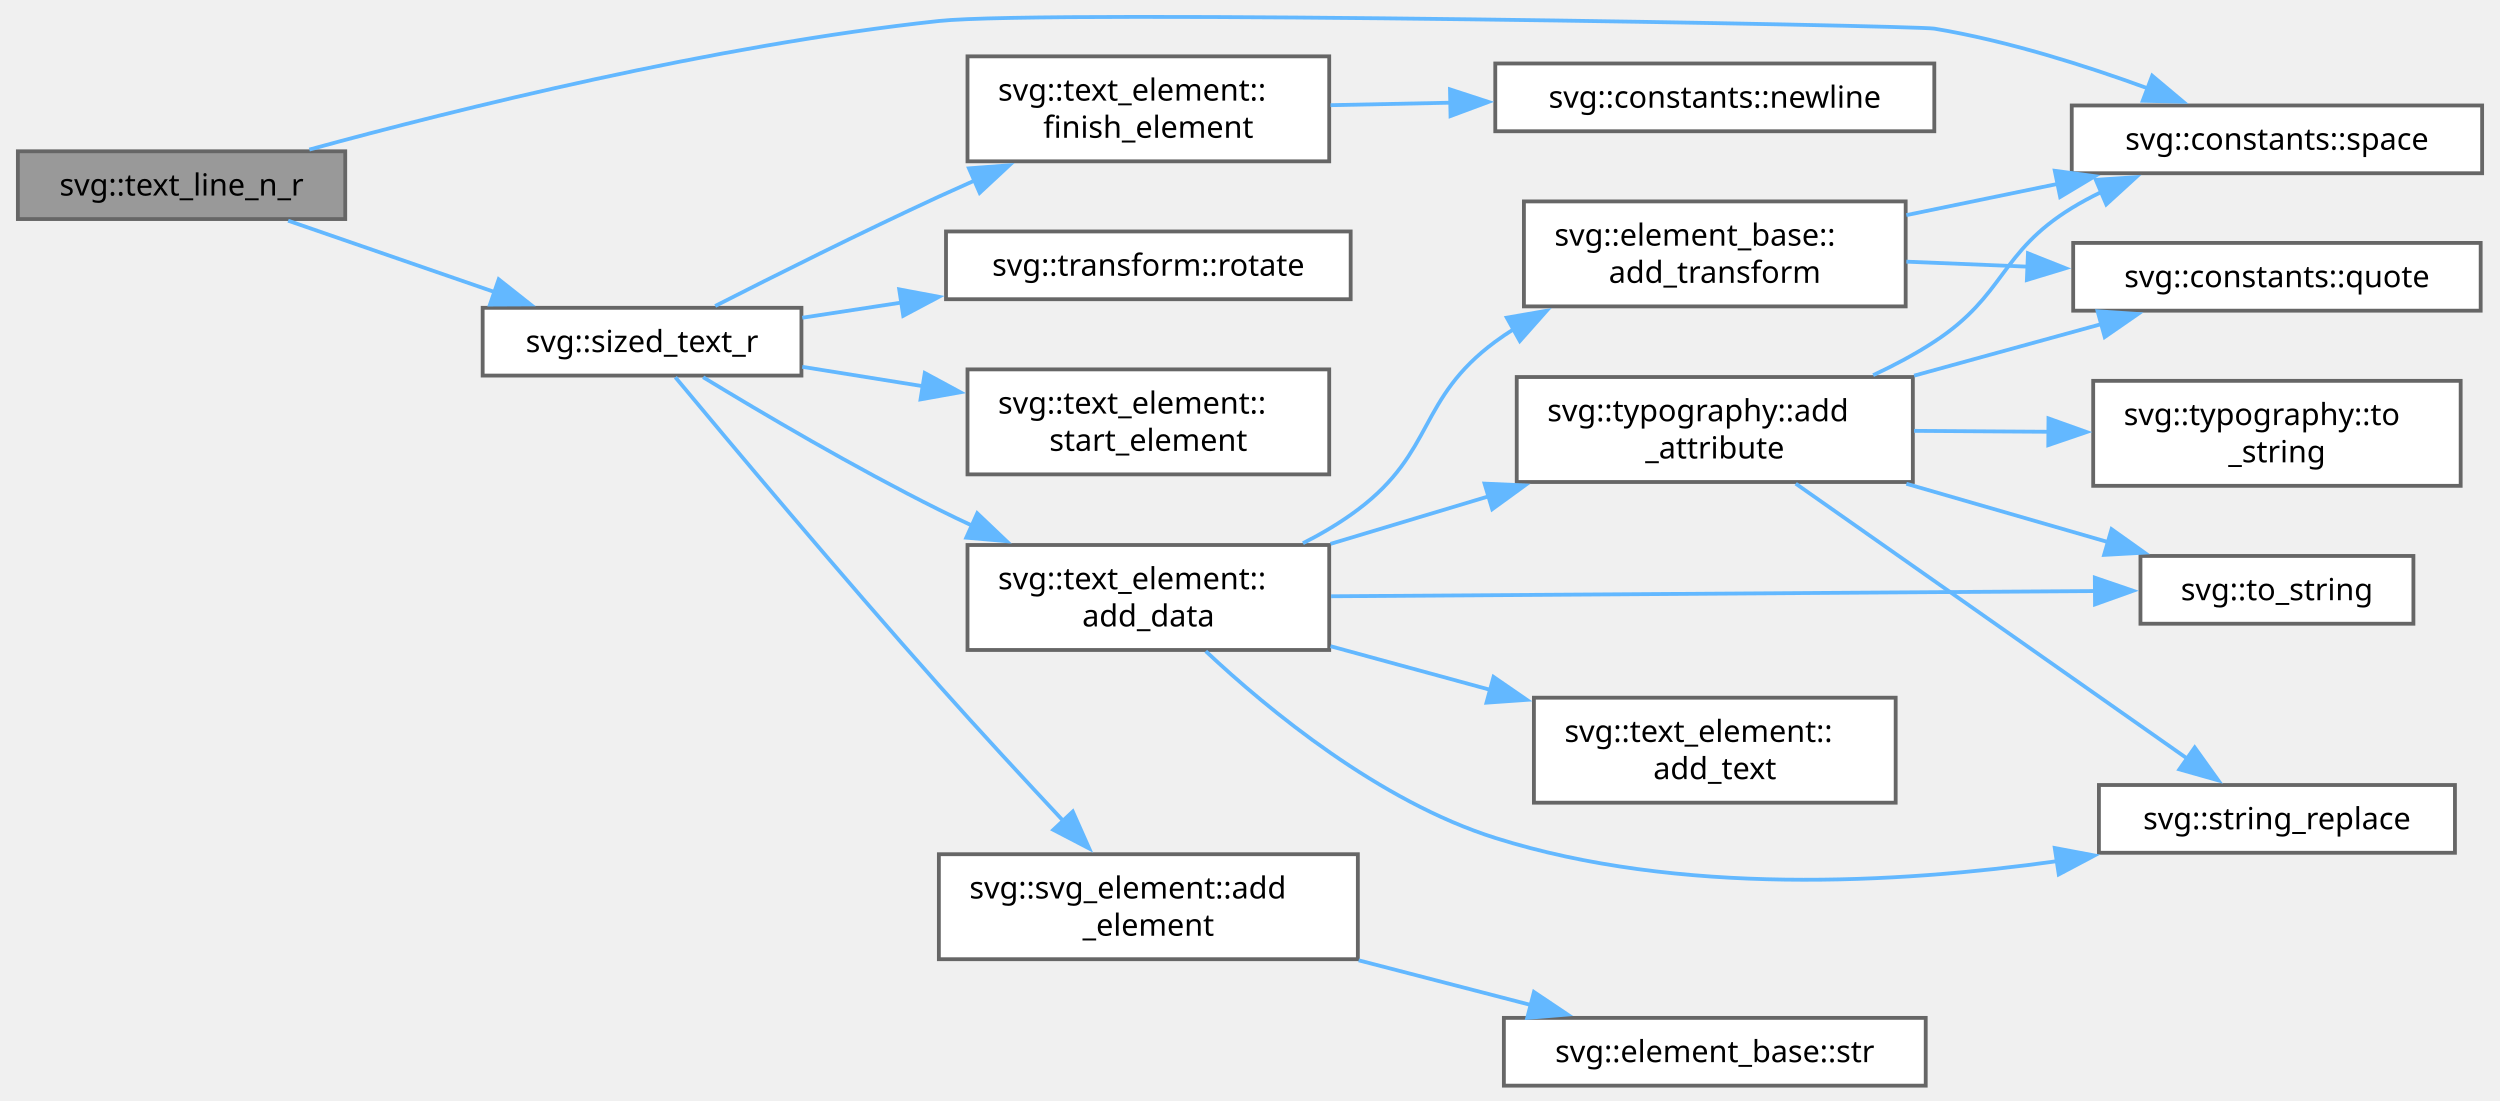
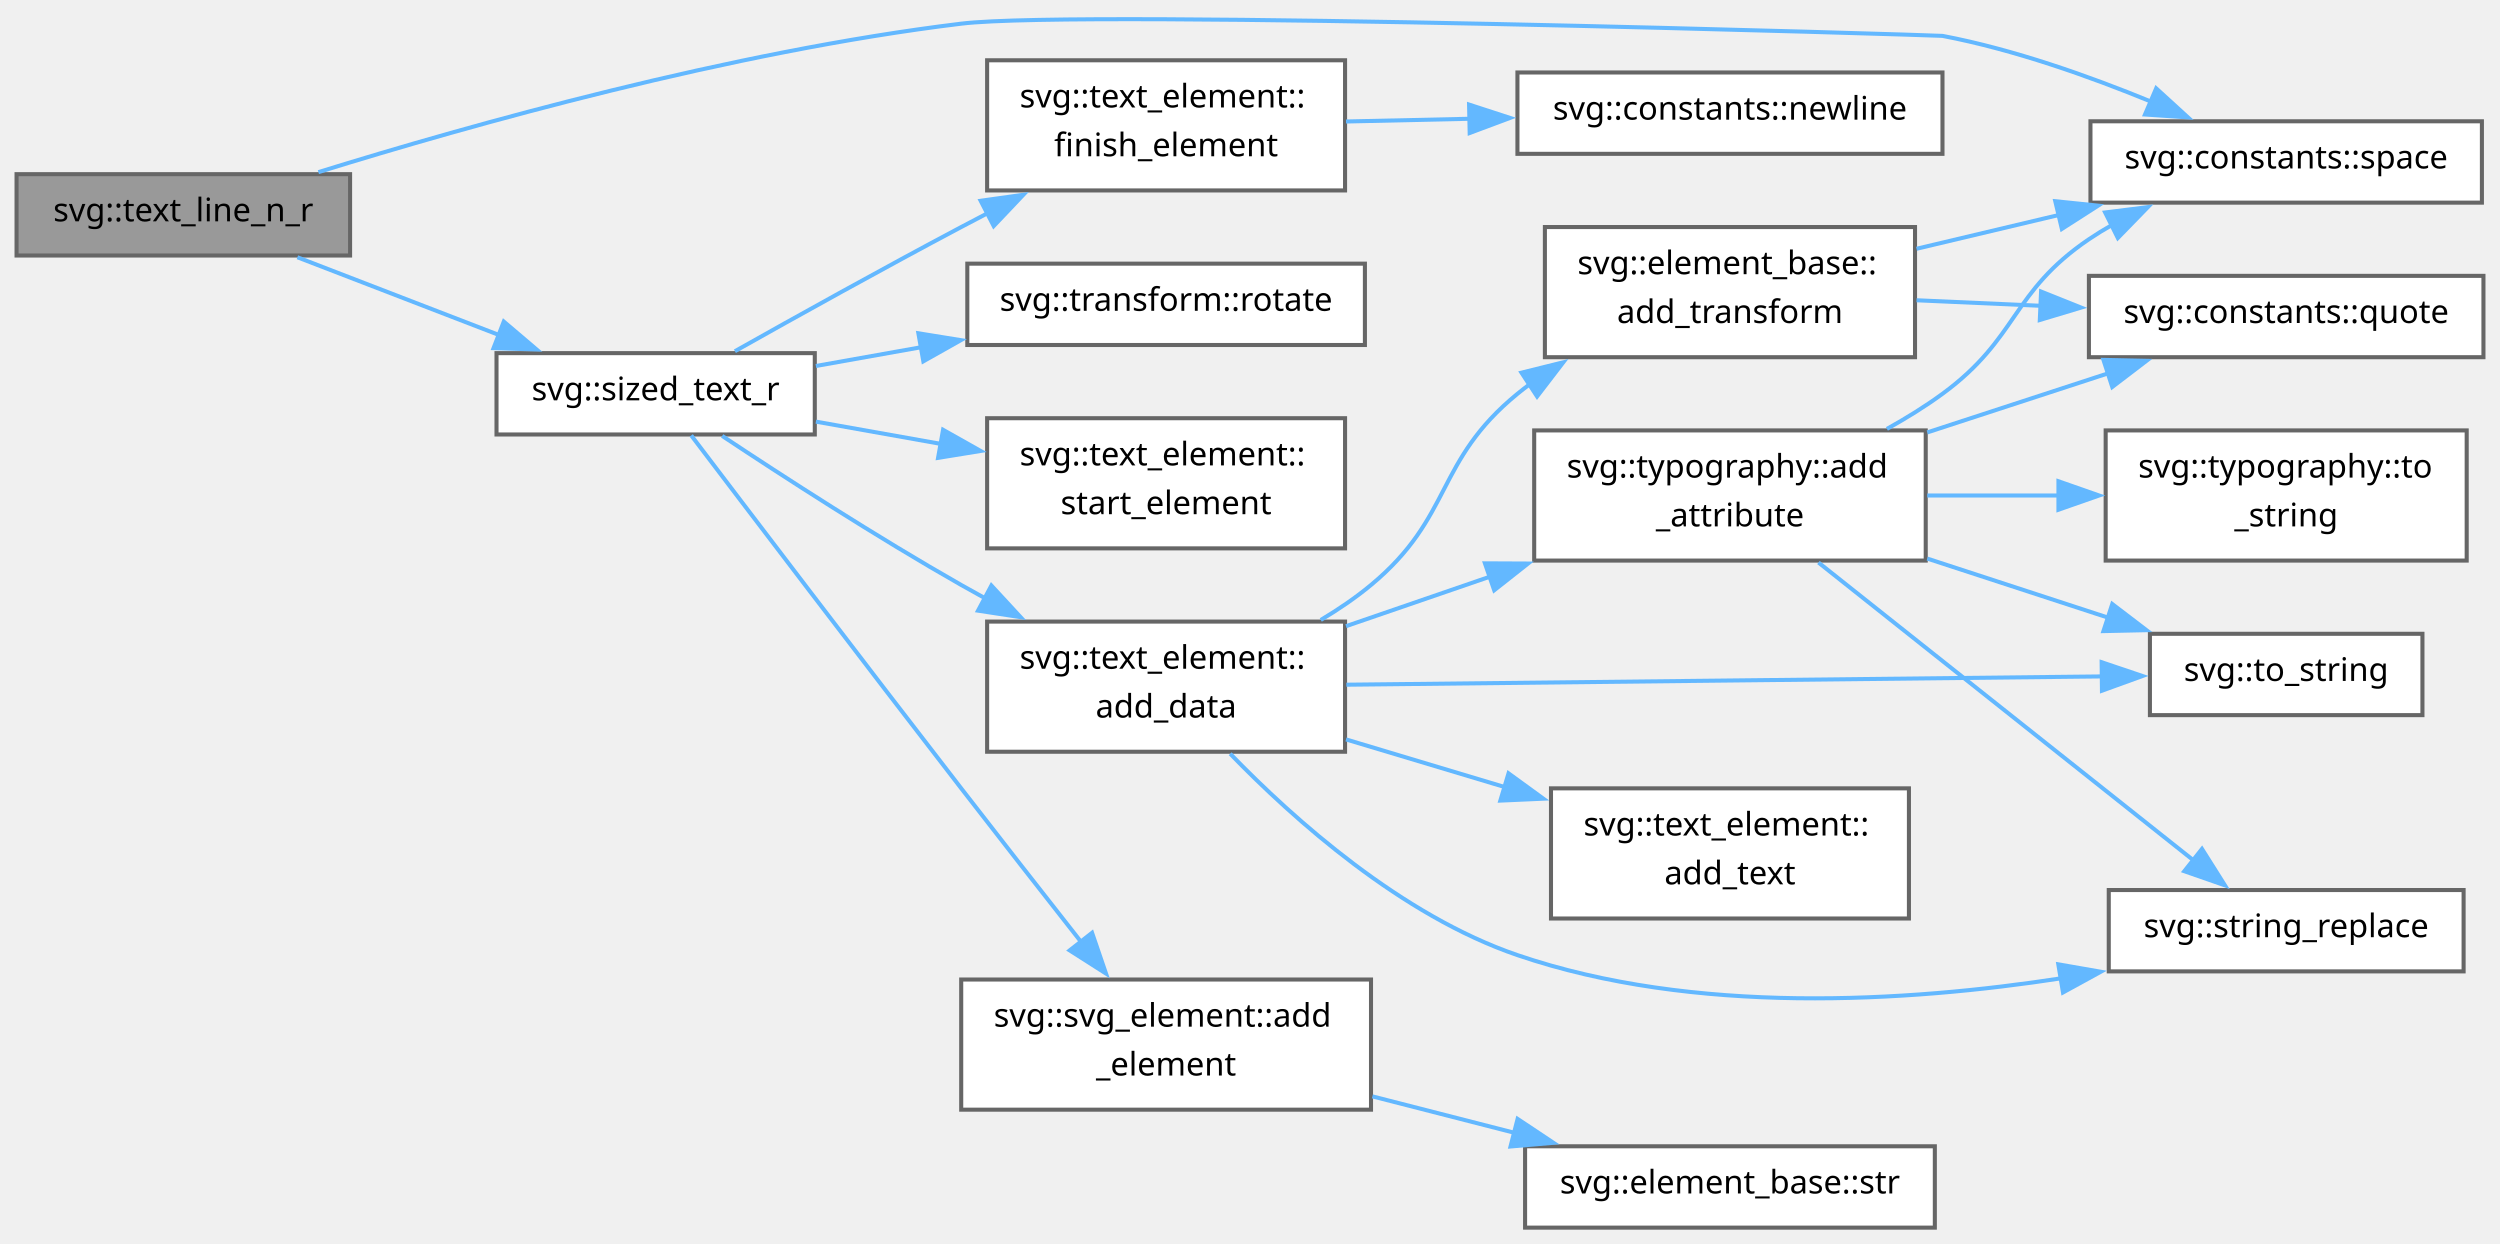
- <svg xmlns="http://www.w3.org/2000/svg" xmlns:xlink="http://www.w3.org/1999/xlink" width="654pt" height="288pt" viewBox="0.00 0.00 653.50 288.38">
-   <g id="graph0" class="graph" transform="scale(1 1) rotate(0) translate(4 284.38)">
+ <svg xmlns="http://www.w3.org/2000/svg" xmlns:xlink="http://www.w3.org/1999/xlink" width="615pt" height="306pt" viewBox="0.00 0.00 614.50 305.82">
+   <g id="graph0" class="graph" transform="scale(1 1) rotate(0) translate(4 301.82)">
    <g id="Node000001" class="node">
      <g id="a_Node000001">
        <a xlink:title="Text of maxlen length rotated, overflow goes on line below.">
-           <polygon fill="#999999" stroke="#666666" points="85.75,-244.75 0,-244.75 0,-227 85.75,-227 85.75,-244.75" />
-           <text text-anchor="middle" x="42.88" y="-233.15" font-family="SourceSans" font-size="8.00">svg::text_line_n_r</text>
+           <polygon fill="#999999" stroke="#666666" points="82,-259 0,-259 0,-239 82,-239 82,-259" />
+           <text text-anchor="middle" x="41" y="-247.4" font-family="SourceSans" font-size="8.00">svg::text_line_n_r</text>
        </a>
      </g>
    </g>
    <g id="Node000002" class="node">
      <g id="a_Node000002">
        <a xlink:href="namespacesvg.html#a4399801aa964203bcab6e6ab2e7b4200" target="_top" xlink:title="Text at size, with a transformation=rotation.">
-           <polygon fill="white" stroke="#666666" points="205.25,-203.75 121.75,-203.75 121.75,-186 205.25,-186 205.25,-203.75" />
-           <text text-anchor="middle" x="163.5" y="-192.15" font-family="SourceSans" font-size="8.00">svg::sized_text_r</text>
+           <polygon fill="white" stroke="#666666" points="196.25,-215 118,-215 118,-195 196.25,-195 196.25,-215" />
+           <text text-anchor="middle" x="157.12" y="-203.4" font-family="SourceSans" font-size="8.00">svg::sized_text_r</text>
        </a>
      </g>
    </g>
    <g id="edge1_Node000001_Node000002" class="edge">
      <g id="a_edge1_Node000001_Node000002">
        <a xlink:title=" ">
-           <path fill="none" stroke="#63b8ff" d="M70.79,-226.57C86.87,-221.01 107.53,-213.88 125.16,-207.78" />
-           <polygon fill="#63b8ff" stroke="#63b8ff" points="125.95,-211.21 134.26,-204.64 123.66,-204.59 125.95,-211.21" />
+           <path fill="none" stroke="#63b8ff" d="M69.05,-238.57C83.83,-232.87 102.37,-225.73 118.53,-219.49" />
+           <polygon fill="#63b8ff" stroke="#63b8ff" points="119.79,-222.76 127.86,-215.9 117.27,-216.23 119.79,-222.76" />
        </a>
      </g>
    </g>
    <g id="Node000006" class="node">
      <g id="a_Node000006">
        <a xlink:href="namespacesvg_1_1constants.html#ac460bc8db60d85c3ae1cf8b1a903405e" target="_top" xlink:title="Formatting character constants.">
-           <polygon fill="white" stroke="#666666" points="645.5,-256.75 538,-256.75 538,-239 645.5,-239 645.5,-256.75" />
-           <text text-anchor="middle" x="591.75" y="-245.15" font-family="SourceSans" font-size="8.00">svg::constants::space</text>
+           <polygon fill="white" stroke="#666666" points="606.12,-272 509.88,-272 509.88,-252 606.12,-252 606.12,-272" />
+           <text text-anchor="middle" x="558" y="-260.4" font-family="SourceSans" font-size="8.00">svg::constants::space</text>
        </a>
      </g>
    </g>
    <g id="edge21_Node000001_Node000006" class="edge">
      <g id="a_edge21_Node000001_Node000006">
        <a xlink:title=" ">
-           <path fill="none" stroke="#63b8ff" d="M76.35,-245.2C115.18,-255.82 182.32,-272.53 241.25,-278.88 269.27,-281.89 496.95,-277.71 502,-276.88 520.97,-273.73 541.41,-267.27 557.9,-261.24" />
-           <polygon fill="#63b8ff" stroke="#63b8ff" points="559.08,-264.54 567.19,-257.73 556.6,-257.99 559.08,-264.54" />
+           <path fill="none" stroke="#63b8ff" d="M74.21,-259.5C111.69,-271.12 175.68,-289.12 232.25,-296 262.18,-299.64 472.85,-293.12 473.5,-293 490.98,-289.67 509.62,-283.07 524.84,-276.81" />
+           <polygon fill="#63b8ff" stroke="#63b8ff" points="526.04,-280.1 533.86,-272.96 523.29,-273.67 526.04,-280.1" />
        </a>
      </g>
    </g>
    <g id="Node000003" class="node">
      <g id="a_Node000003">
        <a xlink:href="group__elements.html#aad29e1daf75bdcd69a39575a6807fa0f" target="_top" xlink:title="Either serialize immediately (as below), or create data structure that adds data to data_vec and then...">
-           <polygon fill="white" stroke="#666666" points="343.5,-141.62 248.75,-141.62 248.75,-114.12 343.5,-114.12 343.5,-141.62" />
-           <text text-anchor="start" x="256.75" y="-130.03" font-family="SourceSans" font-size="8.00">svg::text_element::</text>
-           <text text-anchor="middle" x="296.12" y="-120.28" font-family="SourceSans" font-size="8.00">add_data</text>
+           <polygon fill="white" stroke="#666666" points="326.62,-149 238.62,-149 238.62,-117 326.62,-117 326.62,-149" />
+           <text text-anchor="start" x="246.62" y="-137.4" font-family="SourceSans" font-size="8.00">svg::text_element::</text>
+           <text text-anchor="middle" x="282.62" y="-125.4" font-family="SourceSans" font-size="8.00">add_data</text>
        </a>
      </g>
    </g>
    <g id="edge2_Node000002_Node000003" class="edge">
      <g id="a_edge2_Node000002_Node000003">
        <a xlink:title=" ">
-           <path fill="none" stroke="#63b8ff" d="M179.5,-185.57C194.77,-176.28 219.25,-161.83 241.25,-150.88 244.11,-149.45 247.08,-148.03 250.09,-146.63" />
-           <polygon fill="#63b8ff" stroke="#63b8ff" points="251.3,-149.93 258.98,-142.63 248.43,-143.54 251.3,-149.93" />
+           <path fill="none" stroke="#63b8ff" d="M173.48,-194.65C188.28,-184.82 211.45,-169.82 232.25,-158 234.16,-156.91 236.12,-155.82 238.12,-154.73" />
+           <polygon fill="#63b8ff" stroke="#63b8ff" points="239.67,-157.87 246.86,-150.09 236.38,-151.69 239.67,-157.87" />
        </a>
      </g>
    </g>
    <g id="Node000012" class="node">
      <g id="a_Node000012">
        <a xlink:href="group__elements.html#aaa5f1a136f2b5c61d647a47ec53fe31d" target="_top" xlink:title=" ">
-           <polygon fill="white" stroke="#666666" points="351,-60.62 241.25,-60.62 241.25,-33.12 351,-33.12 351,-60.62" />
-           <text text-anchor="start" x="249.25" y="-49.02" font-family="SourceSans" font-size="8.00">svg::svg_element::add</text>
-           <text text-anchor="middle" x="296.12" y="-39.27" font-family="SourceSans" font-size="8.00">_element</text>
+           <polygon fill="white" stroke="#666666" points="333,-61 232.25,-61 232.25,-29 333,-29 333,-61" />
+           <text text-anchor="start" x="240.25" y="-49.4" font-family="SourceSans" font-size="8.00">svg::svg_element::add</text>
+           <text text-anchor="middle" x="282.62" y="-37.4" font-family="SourceSans" font-size="8.00">_element</text>
        </a>
      </g>
    </g>
    <g id="edge15_Node000002_Node000012" class="edge">
      <g id="a_edge15_Node000002_Node000012">
        <a xlink:title=" ">
-           <path fill="none" stroke="#63b8ff" d="M172.22,-185.56C185.91,-169.1 215.45,-133.87 241.25,-104.88 251.82,-93.01 263.83,-80.03 273.82,-69.36" />
-           <polygon fill="#63b8ff" stroke="#63b8ff" points="276.33,-71.8 280.63,-62.12 271.23,-67.01 276.33,-71.8" />
+           <path fill="none" stroke="#63b8ff" d="M165.87,-194.77C179.32,-177.05 207.86,-139.51 232.25,-108 241.88,-95.55 252.66,-81.78 261.68,-70.3" />
+           <polygon fill="#63b8ff" stroke="#63b8ff" points="264.42,-72.49 267.85,-62.46 258.91,-68.16 264.42,-72.49" />
        </a>
      </g>
    </g>
    <g id="Node000014" class="node">
      <g id="a_Node000014">
        <a xlink:href="group__elements.html#ga13c46848317034d16c62a7d2061ba3d6" target="_top" xlink:title=" ">
-           <polygon fill="white" stroke="#666666" points="343.5,-269.62 248.75,-269.62 248.75,-242.12 343.5,-242.12 343.5,-269.62" />
-           <text text-anchor="start" x="256.75" y="-258.02" font-family="SourceSans" font-size="8.00">svg::text_element::</text>
-           <text text-anchor="middle" x="296.12" y="-248.28" font-family="SourceSans" font-size="8.00">finish_element</text>
+           <polygon fill="white" stroke="#666666" points="326.62,-287 238.62,-287 238.62,-255 326.62,-255 326.62,-287" />
+           <text text-anchor="start" x="246.62" y="-275.4" font-family="SourceSans" font-size="8.00">svg::text_element::</text>
+           <text text-anchor="middle" x="282.62" y="-263.4" font-family="SourceSans" font-size="8.00">finish_element</text>
        </a>
      </g>
    </g>
    <g id="edge17_Node000002_Node000014" class="edge">
      <g id="a_edge17_Node000002_Node000014">
        <a xlink:title=" ">
-           <path fill="none" stroke="#63b8ff" d="M182.66,-204.23C198.12,-212.1 220.99,-223.55 241.25,-232.88 244.34,-234.3 247.54,-235.74 250.77,-237.17" />
-           <polygon fill="#63b8ff" stroke="#63b8ff" points="249.13,-240.28 259.7,-241.08 251.94,-233.87 249.13,-240.28" />
+           <path fill="none" stroke="#63b8ff" d="M176.61,-215.47C191.54,-223.87 213.14,-235.88 232.25,-246 234.34,-247.11 236.48,-248.23 238.65,-249.36" />
+           <polygon fill="#63b8ff" stroke="#63b8ff" points="237.03,-252.46 247.53,-253.93 240.24,-246.24 237.03,-252.46" />
        </a>
      </g>
    </g>
    <g id="Node000016" class="node">
      <g id="a_Node000016">
        <a xlink:href="structsvg_1_1transform.html#acf9836f4ba647f0dd2b53963a0f714d0" target="_top" xlink:title=" ">
-           <polygon fill="white" stroke="#666666" points="349.12,-223.75 243.12,-223.75 243.12,-206 349.12,-206 349.12,-223.75" />
-           <text text-anchor="middle" x="296.12" y="-212.15" font-family="SourceSans" font-size="8.00">svg::transform::rotate</text>
+           <polygon fill="white" stroke="#666666" points="331.5,-237 233.75,-237 233.75,-217 331.5,-217 331.5,-237" />
+           <text text-anchor="middle" x="282.62" y="-225.4" font-family="SourceSans" font-size="8.00">svg::transform::rotate</text>
        </a>
      </g>
    </g>
    <g id="edge19_Node000002_Node000016" class="edge">
      <g id="a_edge19_Node000002_Node000016">
        <a xlink:title=" ">
-           <path fill="none" stroke="#63b8ff" d="M205.47,-201.15C213.78,-202.42 222.71,-203.79 231.59,-205.15" />
-           <polygon fill="#63b8ff" stroke="#63b8ff" points="230.86,-208.58 241.27,-206.63 231.92,-201.66 230.86,-208.58" />
+           <path fill="none" stroke="#63b8ff" d="M196.52,-211.84C204.79,-213.31 213.71,-214.9 222.55,-216.48" />
+           <polygon fill="#63b8ff" stroke="#63b8ff" points="221.72,-219.88 232.17,-218.19 222.94,-212.99 221.72,-219.88" />
        </a>
      </g>
    </g>
    <g id="Node000017" class="node">
      <g id="a_Node000017">
        <a xlink:href="group__elements.html#ae45bec611a6ec17ea46aab6d680ae042" target="_top" xlink:title=" ">
-           <polygon fill="white" stroke="#666666" points="343.5,-187.62 248.75,-187.62 248.75,-160.12 343.5,-160.12 343.5,-187.62" />
-           <text text-anchor="start" x="256.75" y="-176.03" font-family="SourceSans" font-size="8.00">svg::text_element::</text>
-           <text text-anchor="middle" x="296.12" y="-166.28" font-family="SourceSans" font-size="8.00">start_element</text>
+           <polygon fill="white" stroke="#666666" points="326.62,-199 238.62,-199 238.62,-167 326.62,-167 326.62,-199" />
+           <text text-anchor="start" x="246.62" y="-187.4" font-family="SourceSans" font-size="8.00">svg::text_element::</text>
+           <text text-anchor="middle" x="282.62" y="-175.4" font-family="SourceSans" font-size="8.00">start_element</text>
        </a>
      </g>
    </g>
    <g id="edge20_Node000002_Node000017" class="edge">
      <g id="a_edge20_Node000002_Node000017">
        <a xlink:title=" ">
-           <path fill="none" stroke="#63b8ff" d="M205.47,-188.29C215.58,-186.66 226.59,-184.89 237.33,-183.17" />
-           <polygon fill="#63b8ff" stroke="#63b8ff" points="237.56,-186.67 246.88,-181.63 236.45,-179.76 237.56,-186.67" />
+           <path fill="none" stroke="#63b8ff" d="M196.52,-198.16C206.3,-196.42 216.99,-194.51 227.39,-192.66" />
+           <polygon fill="#63b8ff" stroke="#63b8ff" points="227.79,-196.15 237.02,-190.95 226.56,-189.25 227.79,-196.15" />
        </a>
      </g>
    </g>
    <g id="Node000004" class="node">
      <g id="a_Node000004">
        <a xlink:href="structsvg_1_1typography.html#adbc62f74f1fed3f7c77567250f084f83" target="_top" xlink:title=" ">
-           <polygon fill="white" stroke="#666666" points="496.38,-185.62 392.62,-185.62 392.62,-158.12 496.38,-158.12 496.38,-185.62" />
-           <text text-anchor="start" x="400.62" y="-174.03" font-family="SourceSans" font-size="8.00">svg::typography::add</text>
-           <text text-anchor="middle" x="444.5" y="-164.28" font-family="SourceSans" font-size="8.00">_attribute</text>
+           <polygon fill="white" stroke="#666666" points="469.38,-196 373.12,-196 373.12,-164 469.38,-164 469.38,-196" />
+           <text text-anchor="start" x="381.12" y="-184.4" font-family="SourceSans" font-size="8.00">svg::typography::add</text>
+           <text text-anchor="middle" x="421.25" y="-172.4" font-family="SourceSans" font-size="8.00">_attribute</text>
        </a>
      </g>
    </g>
    <g id="edge3_Node000003_Node000004" class="edge">
      <g id="a_edge3_Node000003_Node000004">
        <a xlink:title=" ">
-           <path fill="none" stroke="#63b8ff" d="M343.84,-141.92C357.05,-145.89 371.58,-150.26 385.36,-154.4" />
-           <polygon fill="#63b8ff" stroke="#63b8ff" points="384.19,-157.7 394.77,-157.23 386.2,-151 384.19,-157.7" />
+           <path fill="none" stroke="#63b8ff" d="M326.85,-147.87C338.11,-151.74 350.41,-155.98 362.29,-160.06" />
+           <polygon fill="#63b8ff" stroke="#63b8ff" points="361.01,-163.32 371.61,-163.27 363.29,-156.7 361.01,-163.32" />
        </a>
      </g>
    </g>
    <g id="Node000007" class="node">
      <g id="a_Node000007">
        <a xlink:href="namespacesvg.html#a48ac748e89e22789d1772326a98dd7b6" target="_top" xlink:title=" ">
-           <polygon fill="white" stroke="#666666" points="638.38,-78.75 545.12,-78.75 545.12,-61 638.38,-61 638.38,-78.75" />
-           <text text-anchor="middle" x="591.75" y="-67.15" font-family="SourceSans" font-size="8.00">svg::string_replace</text>
+           <polygon fill="white" stroke="#666666" points="601.62,-83 514.38,-83 514.38,-63 601.62,-63 601.62,-83" />
+           <text text-anchor="middle" x="558" y="-71.4" font-family="SourceSans" font-size="8.00">svg::string_replace</text>
        </a>
      </g>
    </g>
    <g id="edge13_Node000003_Node000007" class="edge">
      <g id="a_edge13_Node000003_Node000007">
        <a xlink:title=" ">
-           <path fill="none" stroke="#63b8ff" d="M311.16,-113.8C327.65,-98.34 356.65,-74.45 387,-64.88 434.96,-49.74 492.48,-52.95 534.15,-58.8" />
-           <polygon fill="#63b8ff" stroke="#63b8ff" points="533.55,-62.25 543.96,-60.29 534.6,-55.33 533.55,-62.25" />
+           <path fill="none" stroke="#63b8ff" d="M298.38,-116.51C314.05,-100.34 340.46,-76.75 369,-67 412.32,-52.21 464.56,-55.41 502.96,-61.34" />
+           <polygon fill="#63b8ff" stroke="#63b8ff" points="501.98,-64.73 512.42,-62.91 503.13,-57.82 501.98,-64.73" />
        </a>
      </g>
    </g>
    <g id="Node000008" class="node">
      <g id="a_Node000008">
        <a xlink:href="namespacesvg.html#a36b1c48ad4601b205790e3772ad0a7b6" target="_top" xlink:title=" ">
-           <polygon fill="white" stroke="#666666" points="627.5,-138.75 556,-138.75 556,-121 627.5,-121 627.5,-138.75" />
-           <text text-anchor="middle" x="591.75" y="-127.15" font-family="SourceSans" font-size="8.00">svg::to_string</text>
+           <polygon fill="white" stroke="#666666" points="591.5,-146 524.5,-146 524.5,-126 591.5,-126 591.5,-146" />
+           <text text-anchor="middle" x="558" y="-134.4" font-family="SourceSans" font-size="8.00">svg::to_string</text>
        </a>
      </g>
    </g>
    <g id="edge14_Node000003_Node000008" class="edge">
      <g id="a_edge14_Node000003_Node000008">
        <a xlink:title=" ">
-           <path fill="none" stroke="#63b8ff" d="M343.98,-128.19C398.88,-128.57 489.31,-129.18 544.12,-129.56" />
-           <polygon fill="#63b8ff" stroke="#63b8ff" points="544.05,-133.06 554.07,-129.63 544.1,-126.06 544.05,-133.06" />
+           <path fill="none" stroke="#63b8ff" d="M326.94,-133.48C377.78,-134.03 461.64,-134.95 512.84,-135.52" />
+           <polygon fill="#63b8ff" stroke="#63b8ff" points="512.63,-139.01 522.67,-135.62 512.71,-132.01 512.63,-139.01" />
        </a>
      </g>
    </g>
    <g id="Node000010" class="node">
      <g id="a_Node000010">
        <a xlink:href="group__elements.html#a1ed006cabdb9c531c2bd8e27ea9e0966" target="_top" xlink:title=" ">
-           <polygon fill="white" stroke="#666666" points="491.88,-101.62 397.12,-101.62 397.12,-74.12 491.88,-74.12 491.88,-101.62" />
-           <text text-anchor="start" x="405.12" y="-90.03" font-family="SourceSans" font-size="8.00">svg::text_element::</text>
-           <text text-anchor="middle" x="444.5" y="-80.28" font-family="SourceSans" font-size="8.00">add_text</text>
+           <polygon fill="white" stroke="#666666" points="465.25,-108 377.25,-108 377.25,-76 465.25,-76 465.25,-108" />
+           <text text-anchor="start" x="385.25" y="-96.4" font-family="SourceSans" font-size="8.00">svg::text_element::</text>
+           <text text-anchor="middle" x="421.25" y="-84.4" font-family="SourceSans" font-size="8.00">add_text</text>
        </a>
      </g>
    </g>
    <g id="edge9_Node000003_Node000010" class="edge">
      <g id="a_edge9_Node000003_Node000010">
        <a xlink:title=" ">
-           <path fill="none" stroke="#63b8ff" d="M343.84,-115.11C357.18,-111.46 371.87,-107.45 385.78,-103.65" />
-           <polygon fill="#63b8ff" stroke="#63b8ff" points="386.54,-107.07 395.27,-101.06 384.7,-100.32 386.54,-107.07" />
+           <path fill="none" stroke="#63b8ff" d="M326.85,-120.03C339.31,-116.29 353.07,-112.16 366.1,-108.25" />
+           <polygon fill="#63b8ff" stroke="#63b8ff" points="366.81,-111.69 375.38,-105.46 364.8,-104.99 366.81,-111.69" />
        </a>
      </g>
    </g>
    <g id="Node000011" class="node">
      <g id="a_Node000011">
        <a xlink:href="group__elements.html#a53d72a7ff728ad1d4d027254530bcf3d" target="_top" xlink:title="Common transforms include rotate(180)">
-           <polygon fill="white" stroke="#666666" points="494.5,-231.62 394.5,-231.62 394.5,-204.12 494.5,-204.12 494.5,-231.62" />
-           <text text-anchor="start" x="402.5" y="-220.03" font-family="SourceSans" font-size="8.00">svg::element_base::</text>
-           <text text-anchor="middle" x="444.5" y="-210.28" font-family="SourceSans" font-size="8.00">add_transform</text>
+           <polygon fill="white" stroke="#666666" points="466.75,-246 375.75,-246 375.75,-214 466.75,-214 466.75,-246" />
+           <text text-anchor="start" x="383.75" y="-234.4" font-family="SourceSans" font-size="8.00">svg::element_base::</text>
+           <text text-anchor="middle" x="421.25" y="-222.4" font-family="SourceSans" font-size="8.00">add_transform</text>
        </a>
      </g>
    </g>
    <g id="edge10_Node000003_Node000011" class="edge">
      <g id="a_edge10_Node000003_Node000011">
        <a xlink:title=" ">
-           <path fill="none" stroke="#63b8ff" d="M336.62,-142.08C341.67,-144.65 346.61,-147.58 351,-150.88 371.2,-166.05 366.67,-179.87 387,-194.88 388.55,-196.02 390.17,-197.12 391.84,-198.17" />
-           <polygon fill="#63b8ff" stroke="#63b8ff" points="390.02,-201.17 400.46,-202.98 393.43,-195.05 390.02,-201.17" />
+           <path fill="none" stroke="#63b8ff" d="M320.65,-149.4C325,-151.99 329.23,-154.87 333,-158 353.24,-174.81 348.63,-188.34 369,-205 369.96,-205.78 370.94,-206.55 371.95,-207.3" />
+           <polygon fill="#63b8ff" stroke="#63b8ff" points="369.99,-210.2 380.28,-212.75 373.83,-204.34 369.99,-210.2" />
        </a>
      </g>
    </g>
    <g id="Node000005" class="node">
      <g id="a_Node000005">
        <a xlink:href="namespacesvg_1_1constants.html#a3972655f1dfdc090ec2592d1fb37e87c" target="_top" xlink:title=" ">
-           <polygon fill="white" stroke="#666666" points="645.12,-220.75 538.38,-220.75 538.38,-203 645.12,-203 645.12,-220.75" />
-           <text text-anchor="middle" x="591.75" y="-209.15" font-family="SourceSans" font-size="8.00">svg::constants::quote</text>
+           <polygon fill="white" stroke="#666666" points="606.5,-234 509.5,-234 509.5,-214 606.5,-214 606.5,-234" />
+           <text text-anchor="middle" x="558" y="-222.4" font-family="SourceSans" font-size="8.00">svg::constants::quote</text>
        </a>
      </g>
    </g>
    <g id="edge4_Node000004_Node000005" class="edge">
      <g id="a_edge4_Node000004_Node000005">
        <a xlink:title=" ">
-           <path fill="none" stroke="#63b8ff" d="M496.71,-185.98C512.75,-190.39 530.31,-195.23 545.88,-199.52" />
-           <polygon fill="#63b8ff" stroke="#63b8ff" points="544.78,-202.84 555.35,-202.13 546.64,-196.1 544.78,-202.84" />
+           <path fill="none" stroke="#63b8ff" d="M469.76,-195.51C484.23,-200.24 500.04,-205.4 514.18,-210.02" />
+           <polygon fill="#63b8ff" stroke="#63b8ff" points="513.07,-213.34 523.66,-213.11 515.24,-206.68 513.07,-213.34" />
        </a>
      </g>
    </g>
    <g id="edge5_Node000004_Node000006" class="edge">
      <g id="a_edge5_Node000004_Node000006">
        <a xlink:title=" ">
-           <path fill="none" stroke="#63b8ff" d="M485.98,-186.11C491.54,-188.7 497.04,-191.63 502,-194.88 520.68,-207.08 518.98,-218.21 538,-229.88 540.45,-231.38 543.05,-232.78 545.72,-234.07" />
-           <polygon fill="#63b8ff" stroke="#63b8ff" points="544.3,-237.27 554.87,-237.98 547.05,-230.84 544.3,-237.27" />
+           <path fill="none" stroke="#63b8ff" d="M459.84,-196.37C464.59,-199.01 469.27,-201.9 473.5,-205 492.26,-218.76 490.25,-229.93 509.5,-243 511.32,-244.23 513.23,-245.41 515.2,-246.52" />
+           <polygon fill="#63b8ff" stroke="#63b8ff" points="513.49,-249.58 524,-250.9 516.61,-243.31 513.49,-249.58" />
        </a>
      </g>
    </g>
    <g id="edge6_Node000004_Node000007" class="edge">
      <g id="a_edge6_Node000004_Node000007">
        <a xlink:title=" ">
-           <path fill="none" stroke="#63b8ff" d="M465.7,-157.69C492.63,-138.78 540.17,-105.39 568.24,-85.68" />
-           <polygon fill="#63b8ff" stroke="#63b8ff" points="570.21,-88.58 576.38,-79.97 566.19,-82.85 570.21,-88.58" />
+           <path fill="none" stroke="#63b8ff" d="M443.01,-163.52C468.02,-143.66 509.83,-110.46 535.26,-90.26" />
+           <polygon fill="#63b8ff" stroke="#63b8ff" points="537.3,-93.11 542.95,-84.15 532.95,-87.63 537.3,-93.11" />
        </a>
      </g>
    </g>
    <g id="edge7_Node000004_Node000008" class="edge">
      <g id="a_edge7_Node000004_Node000008">
        <a xlink:title=" ">
-           <path fill="none" stroke="#63b8ff" d="M494.68,-157.66C511.79,-152.71 530.86,-147.19 547.47,-142.39" />
-           <polygon fill="#63b8ff" stroke="#63b8ff" points="548.43,-145.76 557.06,-139.62 546.48,-139.03 548.43,-145.76" />
+           <path fill="none" stroke="#63b8ff" d="M469.76,-164.49C484.23,-159.76 500.04,-154.6 514.18,-149.98" />
+           <polygon fill="#63b8ff" stroke="#63b8ff" points="515.24,-153.32 523.66,-146.89 513.07,-146.66 515.24,-153.32" />
        </a>
      </g>
    </g>
    <g id="Node000009" class="node">
      <g id="a_Node000009">
        <a xlink:href="structsvg_1_1typography.html#a174c1ffb4e56214d71523ffe7e422561" target="_top" xlink:title=" ">
-           <polygon fill="white" stroke="#666666" points="639.88,-184.62 543.62,-184.62 543.62,-157.12 639.88,-157.12 639.88,-184.62" />
-           <text text-anchor="start" x="551.62" y="-173.03" font-family="SourceSans" font-size="8.00">svg::typography::to</text>
-           <text text-anchor="middle" x="591.75" y="-163.28" font-family="SourceSans" font-size="8.00">_string</text>
+           <polygon fill="white" stroke="#666666" points="602.38,-196 513.62,-196 513.62,-164 602.38,-164 602.38,-196" />
+           <text text-anchor="start" x="521.62" y="-184.4" font-family="SourceSans" font-size="8.00">svg::typography::to</text>
+           <text text-anchor="middle" x="558" y="-172.4" font-family="SourceSans" font-size="8.00">_string</text>
        </a>
      </g>
    </g>
    <g id="edge8_Node000004_Node000009" class="edge">
      <g id="a_edge8_Node000004_Node000009">
        <a xlink:title=" ">
-           <path fill="none" stroke="#63b8ff" d="M496.71,-171.52C508.1,-171.44 520.27,-171.36 531.94,-171.28" />
-           <polygon fill="#63b8ff" stroke="#63b8ff" points="531.91,-174.78 541.89,-171.21 531.86,-167.78 531.91,-174.78" />
+           <path fill="none" stroke="#63b8ff" d="M469.76,-180C480.22,-180 491.38,-180 502.11,-180" />
+           <polygon fill="#63b8ff" stroke="#63b8ff" points="502.01,-183.5 512.01,-180 502.01,-176.5 502.01,-183.5" />
        </a>
      </g>
    </g>
    <g id="edge11_Node000011_Node000005" class="edge">
      <g id="a_edge11_Node000011_Node000005">
        <a xlink:title=" ">
-           <path fill="none" stroke="#63b8ff" d="M494.68,-215.84C504.89,-215.42 515.8,-214.97 526.46,-214.53" />
-           <polygon fill="#63b8ff" stroke="#63b8ff" points="526.53,-218.03 536.38,-214.12 526.25,-211.04 526.53,-218.03" />
+           <path fill="none" stroke="#63b8ff" d="M467.12,-228C476.91,-227.57 487.42,-227.1 497.67,-226.64" />
+           <polygon fill="#63b8ff" stroke="#63b8ff" points="497.74,-230.14 507.58,-226.2 497.43,-223.15 497.74,-230.14" />
        </a>
      </g>
    </g>
    <g id="edge12_Node000011_Node000006" class="edge">
      <g id="a_edge12_Node000011_Node000006">
        <a xlink:title=" ">
-           <path fill="none" stroke="#63b8ff" d="M494.68,-228.03C507.41,-230.66 521.21,-233.51 534.29,-236.21" />
-           <polygon fill="#63b8ff" stroke="#63b8ff" points="533.56,-239.64 544.06,-238.23 534.97,-232.78 533.56,-239.64" />
+           <path fill="none" stroke="#63b8ff" d="M467.12,-240.66C478.38,-243.33 490.58,-246.23 502.25,-249" />
+           <polygon fill="#63b8ff" stroke="#63b8ff" points="501.23,-252.35 511.77,-251.26 502.85,-245.54 501.23,-252.35" />
        </a>
      </g>
    </g>
    <g id="Node000013" class="node">
      <g id="a_Node000013">
        <a xlink:href="group__elements.html#ad893ef9c13a15464c96d8a85c08af30f" target="_top" xlink:title=" ">
-           <polygon fill="white" stroke="#666666" points="499.75,-17.75 389.25,-17.75 389.25,0 499.75,0 499.75,-17.75" />
-           <text text-anchor="middle" x="444.5" y="-6.15" font-family="SourceSans" font-size="8.00">svg::element_base::str</text>
+           <polygon fill="white" stroke="#666666" points="471.62,-20 370.88,-20 370.88,0 471.62,0 471.62,-20" />
+           <text text-anchor="middle" x="421.25" y="-8.4" font-family="SourceSans" font-size="8.00">svg::element_base::str</text>
        </a>
      </g>
    </g>
    <g id="edge16_Node000012_Node000013" class="edge">
      <g id="a_edge16_Node000012_Node000013">
        <a xlink:title=" ">
-           <path fill="none" stroke="#63b8ff" d="M351.21,-32.83C365.99,-29 381.89,-24.87 396.26,-21.14" />
-           <polygon fill="#63b8ff" stroke="#63b8ff" points="397.13,-24.53 405.93,-18.63 395.37,-17.75 397.13,-24.53" />
+           <path fill="none" stroke="#63b8ff" d="M333.34,-32.27C344.78,-29.33 356.99,-26.21 368.52,-23.25" />
+           <polygon fill="#63b8ff" stroke="#63b8ff" points="369.04,-26.73 377.86,-20.86 367.3,-19.95 369.04,-26.73" />
        </a>
      </g>
    </g>
    <g id="Node000015" class="node">
      <g id="a_Node000015">
        <a xlink:href="namespacesvg_1_1constants.html#aa7f04c2ea699a1b1e2e790de5ac33f38" target="_top" xlink:title=" ">
-           <polygon fill="white" stroke="#666666" points="502,-267.75 387,-267.75 387,-250 502,-250 502,-267.75" />
-           <text text-anchor="middle" x="444.5" y="-256.15" font-family="SourceSans" font-size="8.00">svg::constants::newline</text>
+           <polygon fill="white" stroke="#666666" points="473.5,-284 369,-284 369,-264 473.5,-264 473.5,-284" />
+           <text text-anchor="middle" x="421.25" y="-272.4" font-family="SourceSans" font-size="8.00">svg::constants::newline</text>
        </a>
      </g>
    </g>
    <g id="edge18_Node000014_Node000015" class="edge">
      <g id="a_edge18_Node000014_Node000015">
        <a xlink:title=" ">
-           <path fill="none" stroke="#63b8ff" d="M343.84,-256.83C353.86,-257.04 364.64,-257.26 375.28,-257.48" />
-           <polygon fill="#63b8ff" stroke="#63b8ff" points="375.14,-260.97 385.21,-257.68 375.28,-253.98 375.14,-260.97" />
+           <path fill="none" stroke="#63b8ff" d="M326.85,-271.95C336.51,-272.16 346.94,-272.39 357.22,-272.62" />
+           <polygon fill="#63b8ff" stroke="#63b8ff" points="357.11,-276.11 367.18,-272.83 357.26,-269.12 357.11,-276.11" />
        </a>
      </g>
    </g>
  </g>
</svg>
